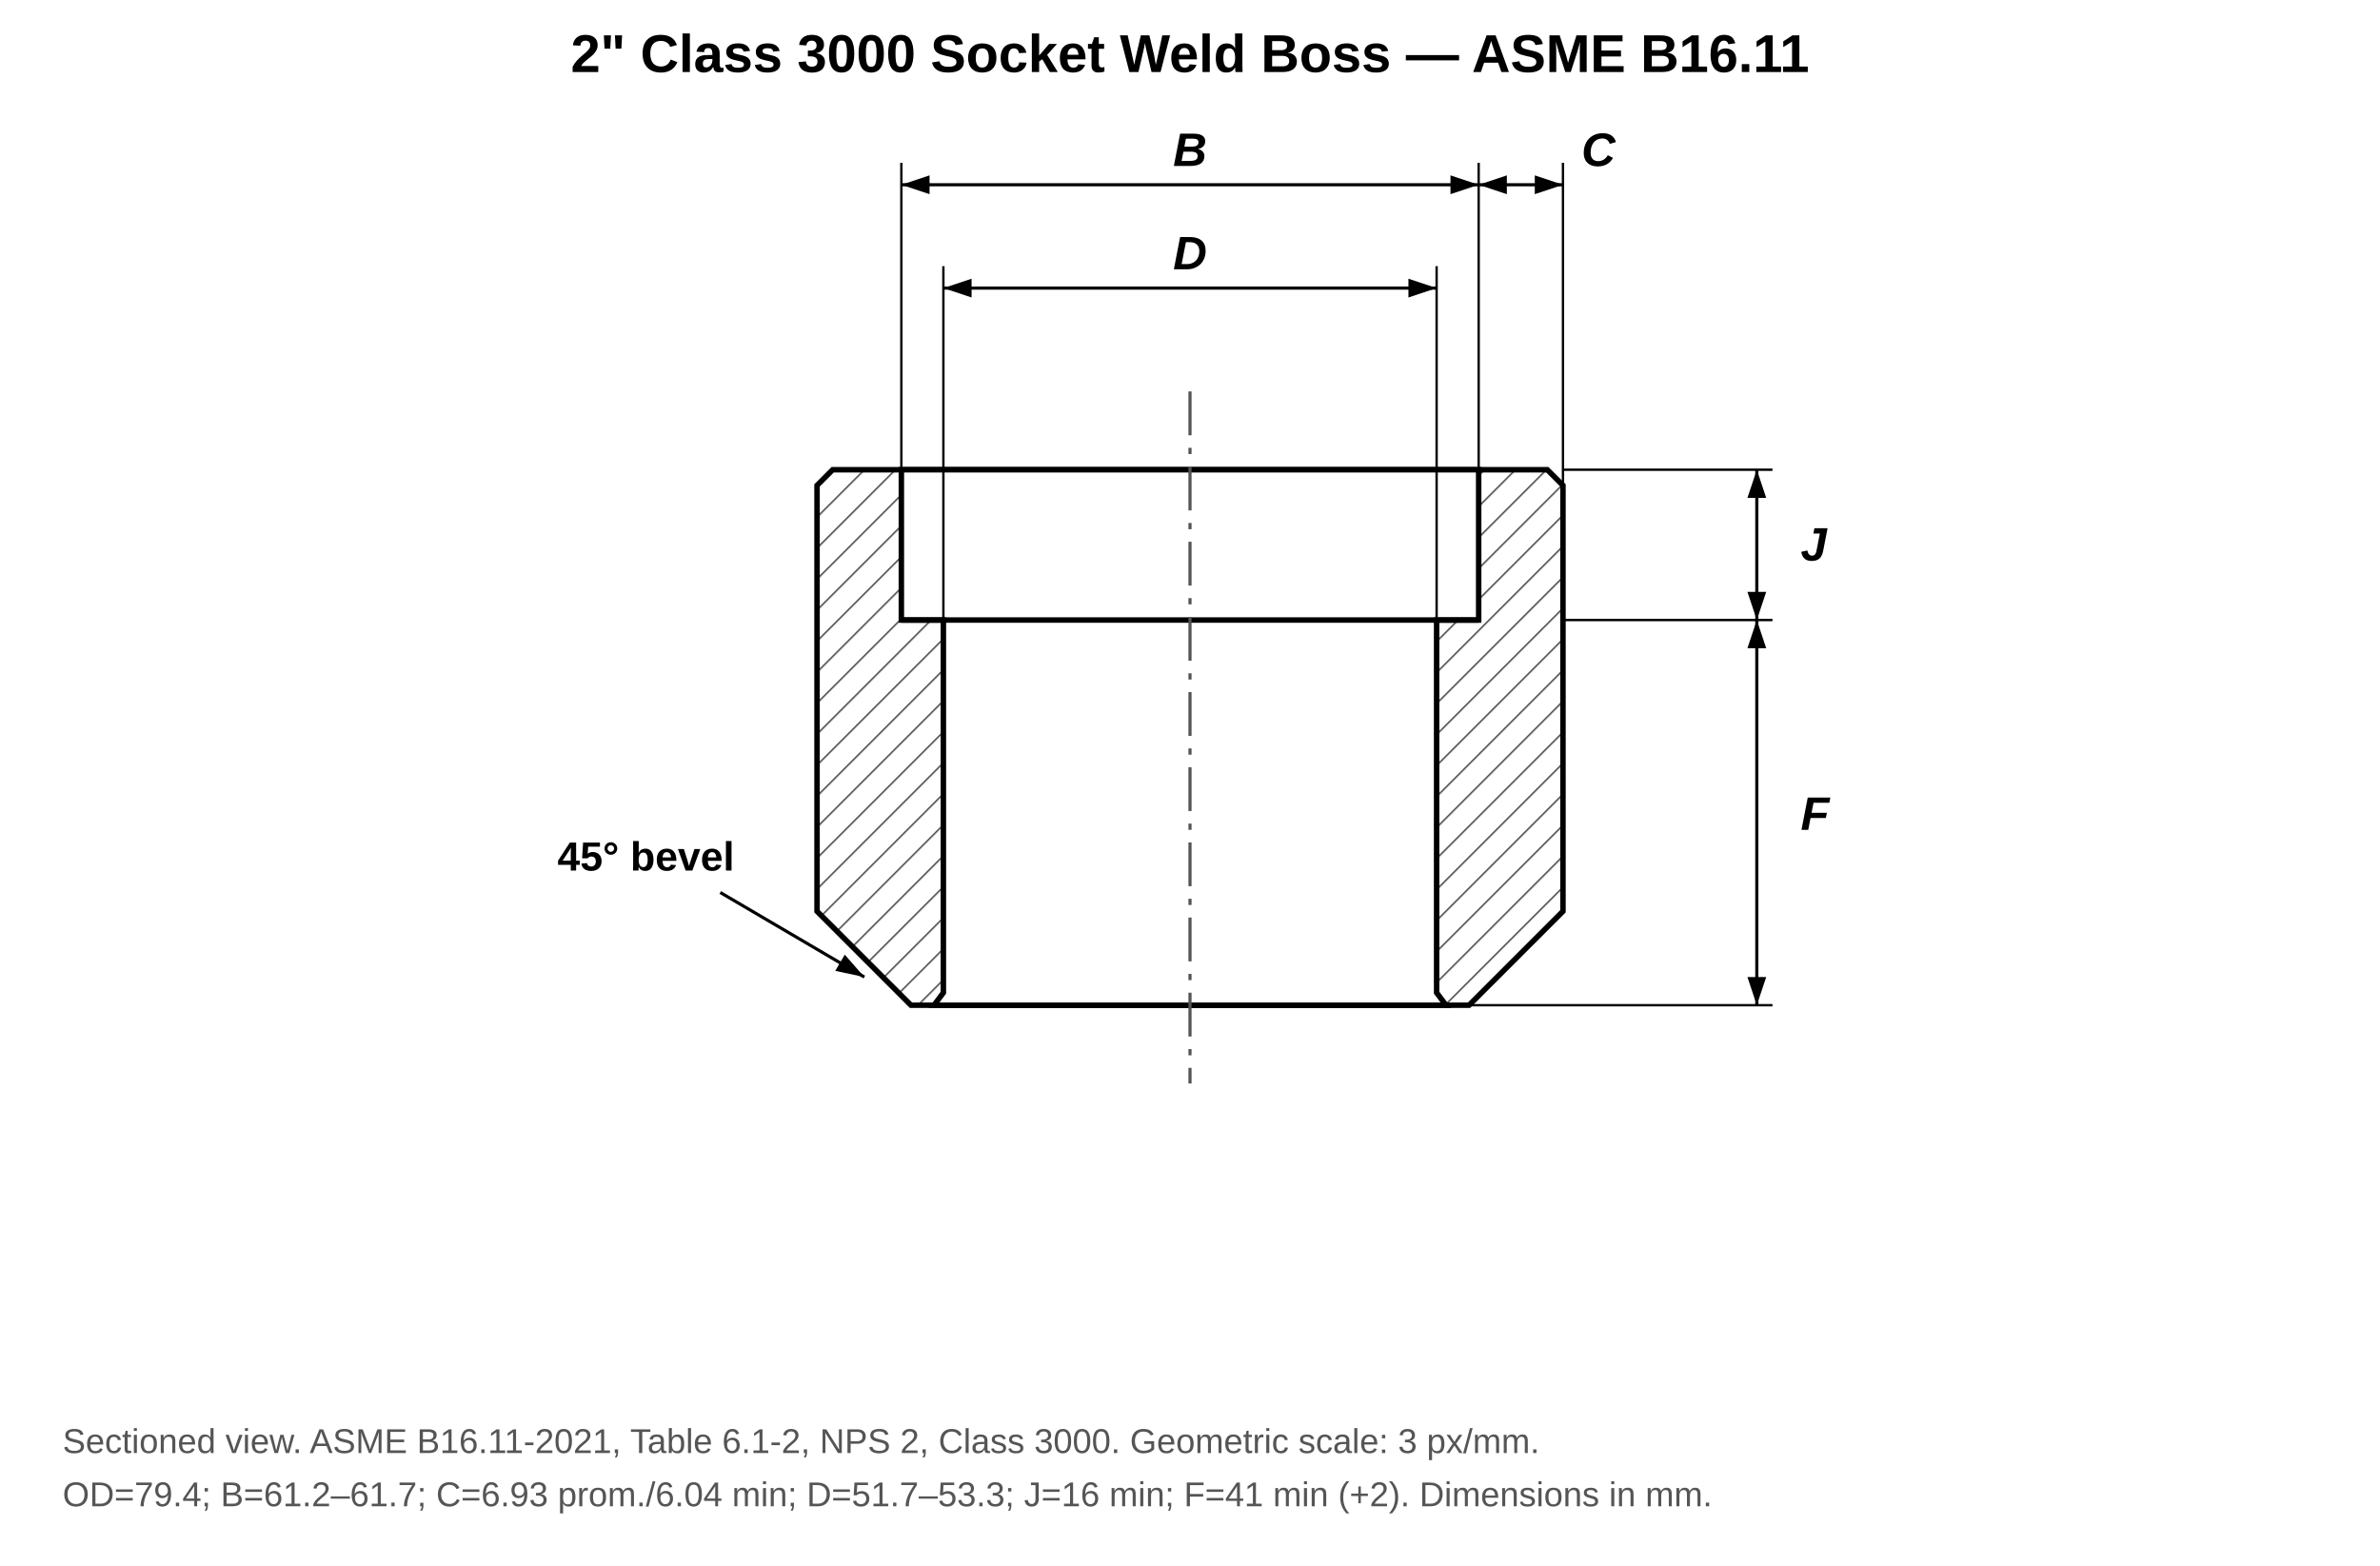
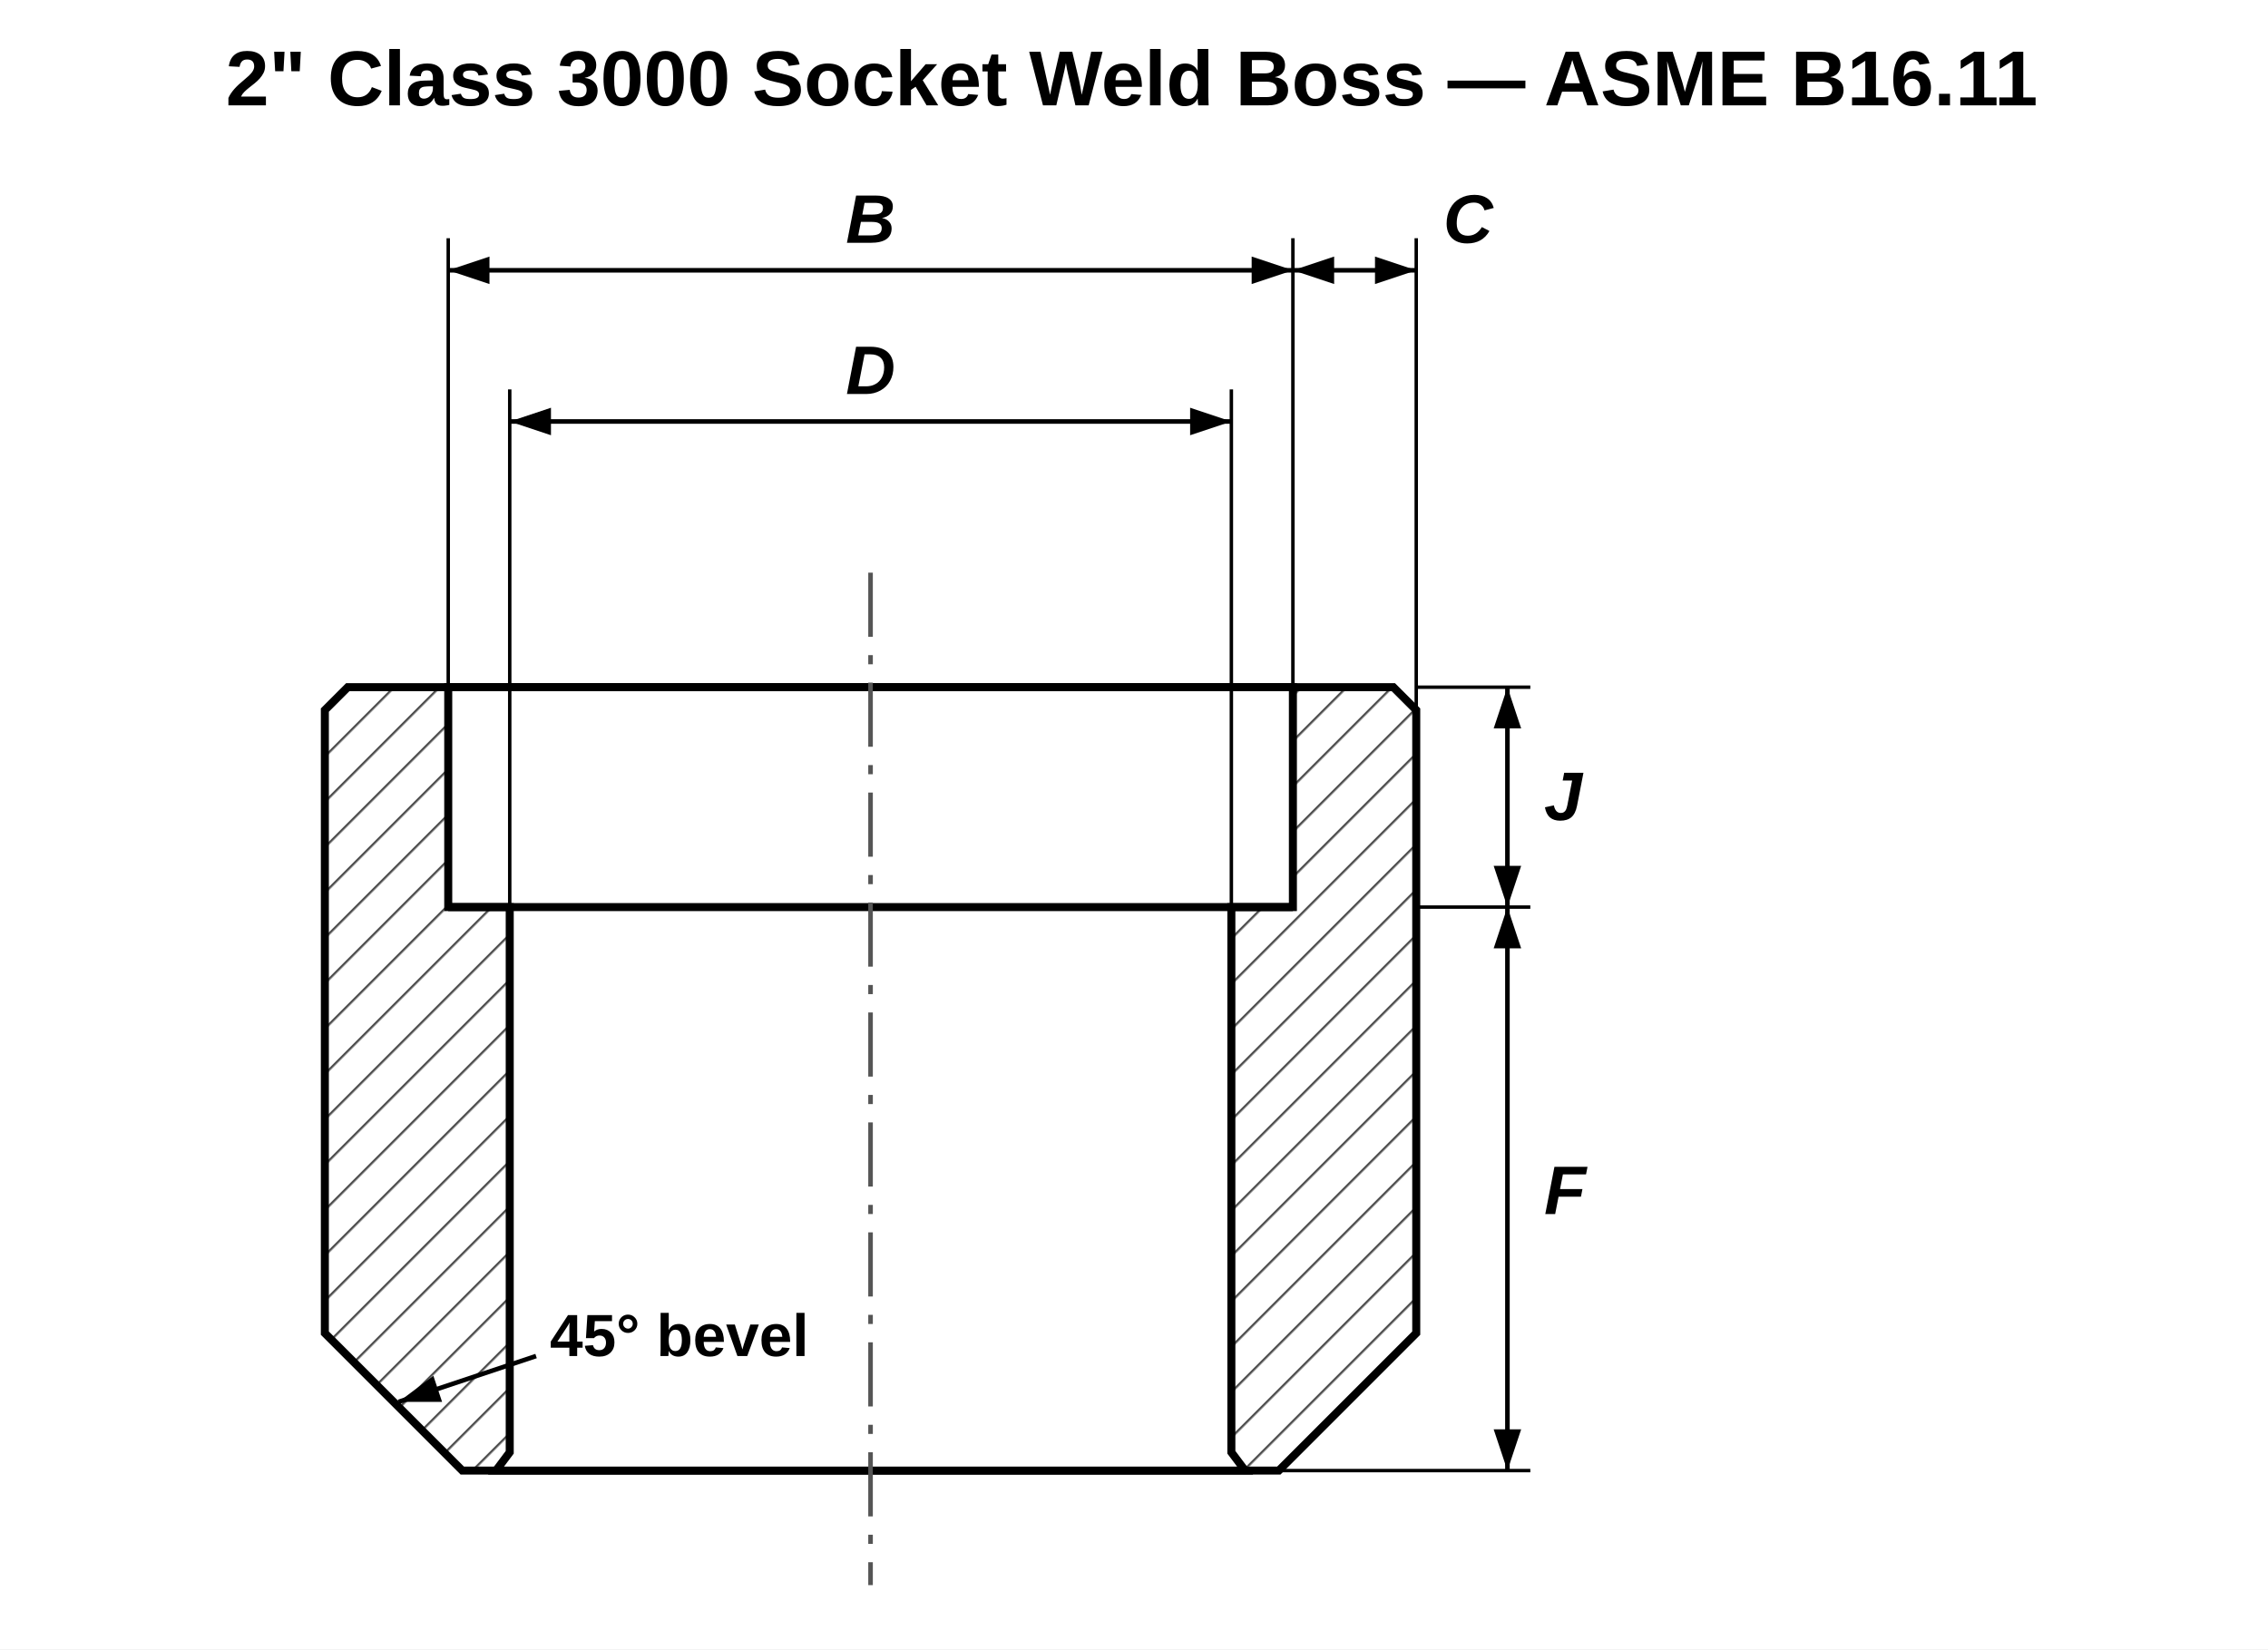
- <svg xmlns="http://www.w3.org/2000/svg" width="760" height="500" viewBox="0 0 760 500" font-family="Arial, sans-serif">
-   <rect width="760" height="500" fill="white" />
+ <svg xmlns="http://www.w3.org/2000/svg" width="495" height="360" viewBox="190 0 495 360" font-family="Arial, sans-serif">
+   <rect x="190" y="0" width="495" height="360" fill="white" />
  <defs>
    <pattern id="hatch" patternUnits="userSpaceOnUse" width="7" height="7" patternTransform="rotate(45)">
      <rect width="7" height="7" fill="white" />
      <line x1="0" y1="0" x2="0" y2="7" stroke="#555" stroke-width="1" />
    </pattern>
    <marker id="arrowStart" markerWidth="10" markerHeight="10" refX="0" refY="3" orient="auto" markerUnits="userSpaceOnUse">
      <path d="M9,0 L9,6 L0,3 z" fill="black" />
    </marker>
    <marker id="arrowEnd" markerWidth="10" markerHeight="10" refX="9" refY="3" orient="auto" markerUnits="userSpaceOnUse">
      <path d="M0,0 L0,6 L9,3 z" fill="black" />
    </marker>
  </defs>
-   <text x="380" y="23" text-anchor="middle" font-size="17" font-weight="bold">2" Class 3000 Socket Weld Boss — ASME B16.11</text>
+   <text x="437" y="23" text-anchor="middle" font-size="17" font-weight="bold">2" Class 3000 Socket Weld Boss — ASME B16.11</text>
  <path d="M 265.90,150            L 494.10,150            L 499.10,155            L 499.10,291            L 469.10,321            L 290.90,321            L 260.90,291            L 260.90,155            Z" fill="url(#hatch)" stroke="black" stroke-width="1.75" />
  <path d="M 287.83,150            L 472.18,150            L 472.18,198            L 458.75,198            L 458.75,317            L 461.75,321            L 298.25,321            L 301.25,317            L 301.25,198            L 287.83,198            Z" fill="white" stroke="black" stroke-width="1.75" />
  <line x1="287.83" y1="198" x2="472.18" y2="198" stroke="black" stroke-width="1.75" />
  <line x1="380" y1="125" x2="380" y2="346" stroke="#555" stroke-width="1" stroke-dasharray="14,4,2,4" />
  <g fill="none" stroke="black">
    <line x1="287.83" y1="150" x2="287.83" y2="52" stroke-width="0.75" />
    <line x1="472.18" y1="150" x2="472.18" y2="52" stroke-width="0.75" />
    <line x1="301.25" y1="198" x2="301.25" y2="85" stroke-width="0.75" />
    <line x1="458.75" y1="198" x2="458.75" y2="85" stroke-width="0.75" />
    <line x1="499.10" y1="155" x2="499.10" y2="52" stroke-width="0.75" />
    <line x1="287.83" y1="59" x2="472.18" y2="59" stroke-width="1" marker-start="url(#arrowStart)" marker-end="url(#arrowEnd)" />
    <line x1="301.25" y1="92" x2="458.75" y2="92" stroke-width="1" marker-start="url(#arrowStart)" marker-end="url(#arrowEnd)" />
    <line x1="472.18" y1="59" x2="499.10" y2="59" stroke-width="1" marker-start="url(#arrowStart)" marker-end="url(#arrowEnd)" />
  </g>
  <g font-size="15" font-style="italic" font-weight="bold">
    <text x="380" y="53" text-anchor="middle">B</text>
    <text x="380" y="86" text-anchor="middle">D</text>
    <text x="505" y="53" text-anchor="start">C</text>
  </g>
  <g fill="none" stroke="black">
-     <line x1="499.10" y1="150" x2="566" y2="150" stroke-width="0.75" />
-     <line x1="499.10" y1="198" x2="566" y2="198" stroke-width="0.75" />
-     <line x1="469.10" y1="321" x2="566" y2="321" stroke-width="0.75" />
-     <line x1="561" y1="150" x2="561" y2="198" stroke-width="1" marker-start="url(#arrowStart)" marker-end="url(#arrowEnd)" />
-     <line x1="561" y1="198" x2="561" y2="321" stroke-width="1" marker-start="url(#arrowStart)" marker-end="url(#arrowEnd)" />
+     <line x1="499.10" y1="150" x2="524" y2="150" stroke-width="0.75" />
+     <line x1="499.10" y1="198" x2="524" y2="198" stroke-width="0.75" />
+     <line x1="469.10" y1="321" x2="524" y2="321" stroke-width="0.75" />
+     <line x1="519" y1="150" x2="519" y2="198" stroke-width="1" marker-start="url(#arrowStart)" marker-end="url(#arrowEnd)" />
+     <line x1="519" y1="198" x2="519" y2="321" stroke-width="1" marker-start="url(#arrowStart)" marker-end="url(#arrowEnd)" />
  </g>
  <g font-size="15" font-style="italic" font-weight="bold">
-     <text x="575" y="179">J</text>
-     <text x="575" y="265">F</text>
+     <text x="527" y="179">J</text>
+     <text x="527" y="265">F</text>
  </g>
-   <path d="M 230,285 L 276,312" fill="none" stroke="black" stroke-width="1" marker-end="url(#arrowEnd)" />
-   <text x="178" y="278" font-size="13" font-weight="bold">45° bevel</text>
-   <g font-size="11" fill="#555">
-     <text x="20" y="464">Sectioned view. ASME B16.11-2021, Table 6.1-2, NPS 2, Class 3000. Geometric scale: 3 px/mm.</text>
-     <text x="20" y="481">OD=79.4; B=61.2–61.7; C=6.93 prom./6.04 min; D=51.7–53.3; J=16 min; F=41 min (+2). Dimensions in mm.</text>
-   </g>
+   <path d="M 307,296 L 277,306" fill="none" stroke="black" stroke-width="1" marker-end="url(#arrowEnd)" />
+   <text x="310" y="296" stroke="white" stroke-width="4" paint-order="stroke" font-size="13" font-weight="bold">45° bevel</text>
</svg>
